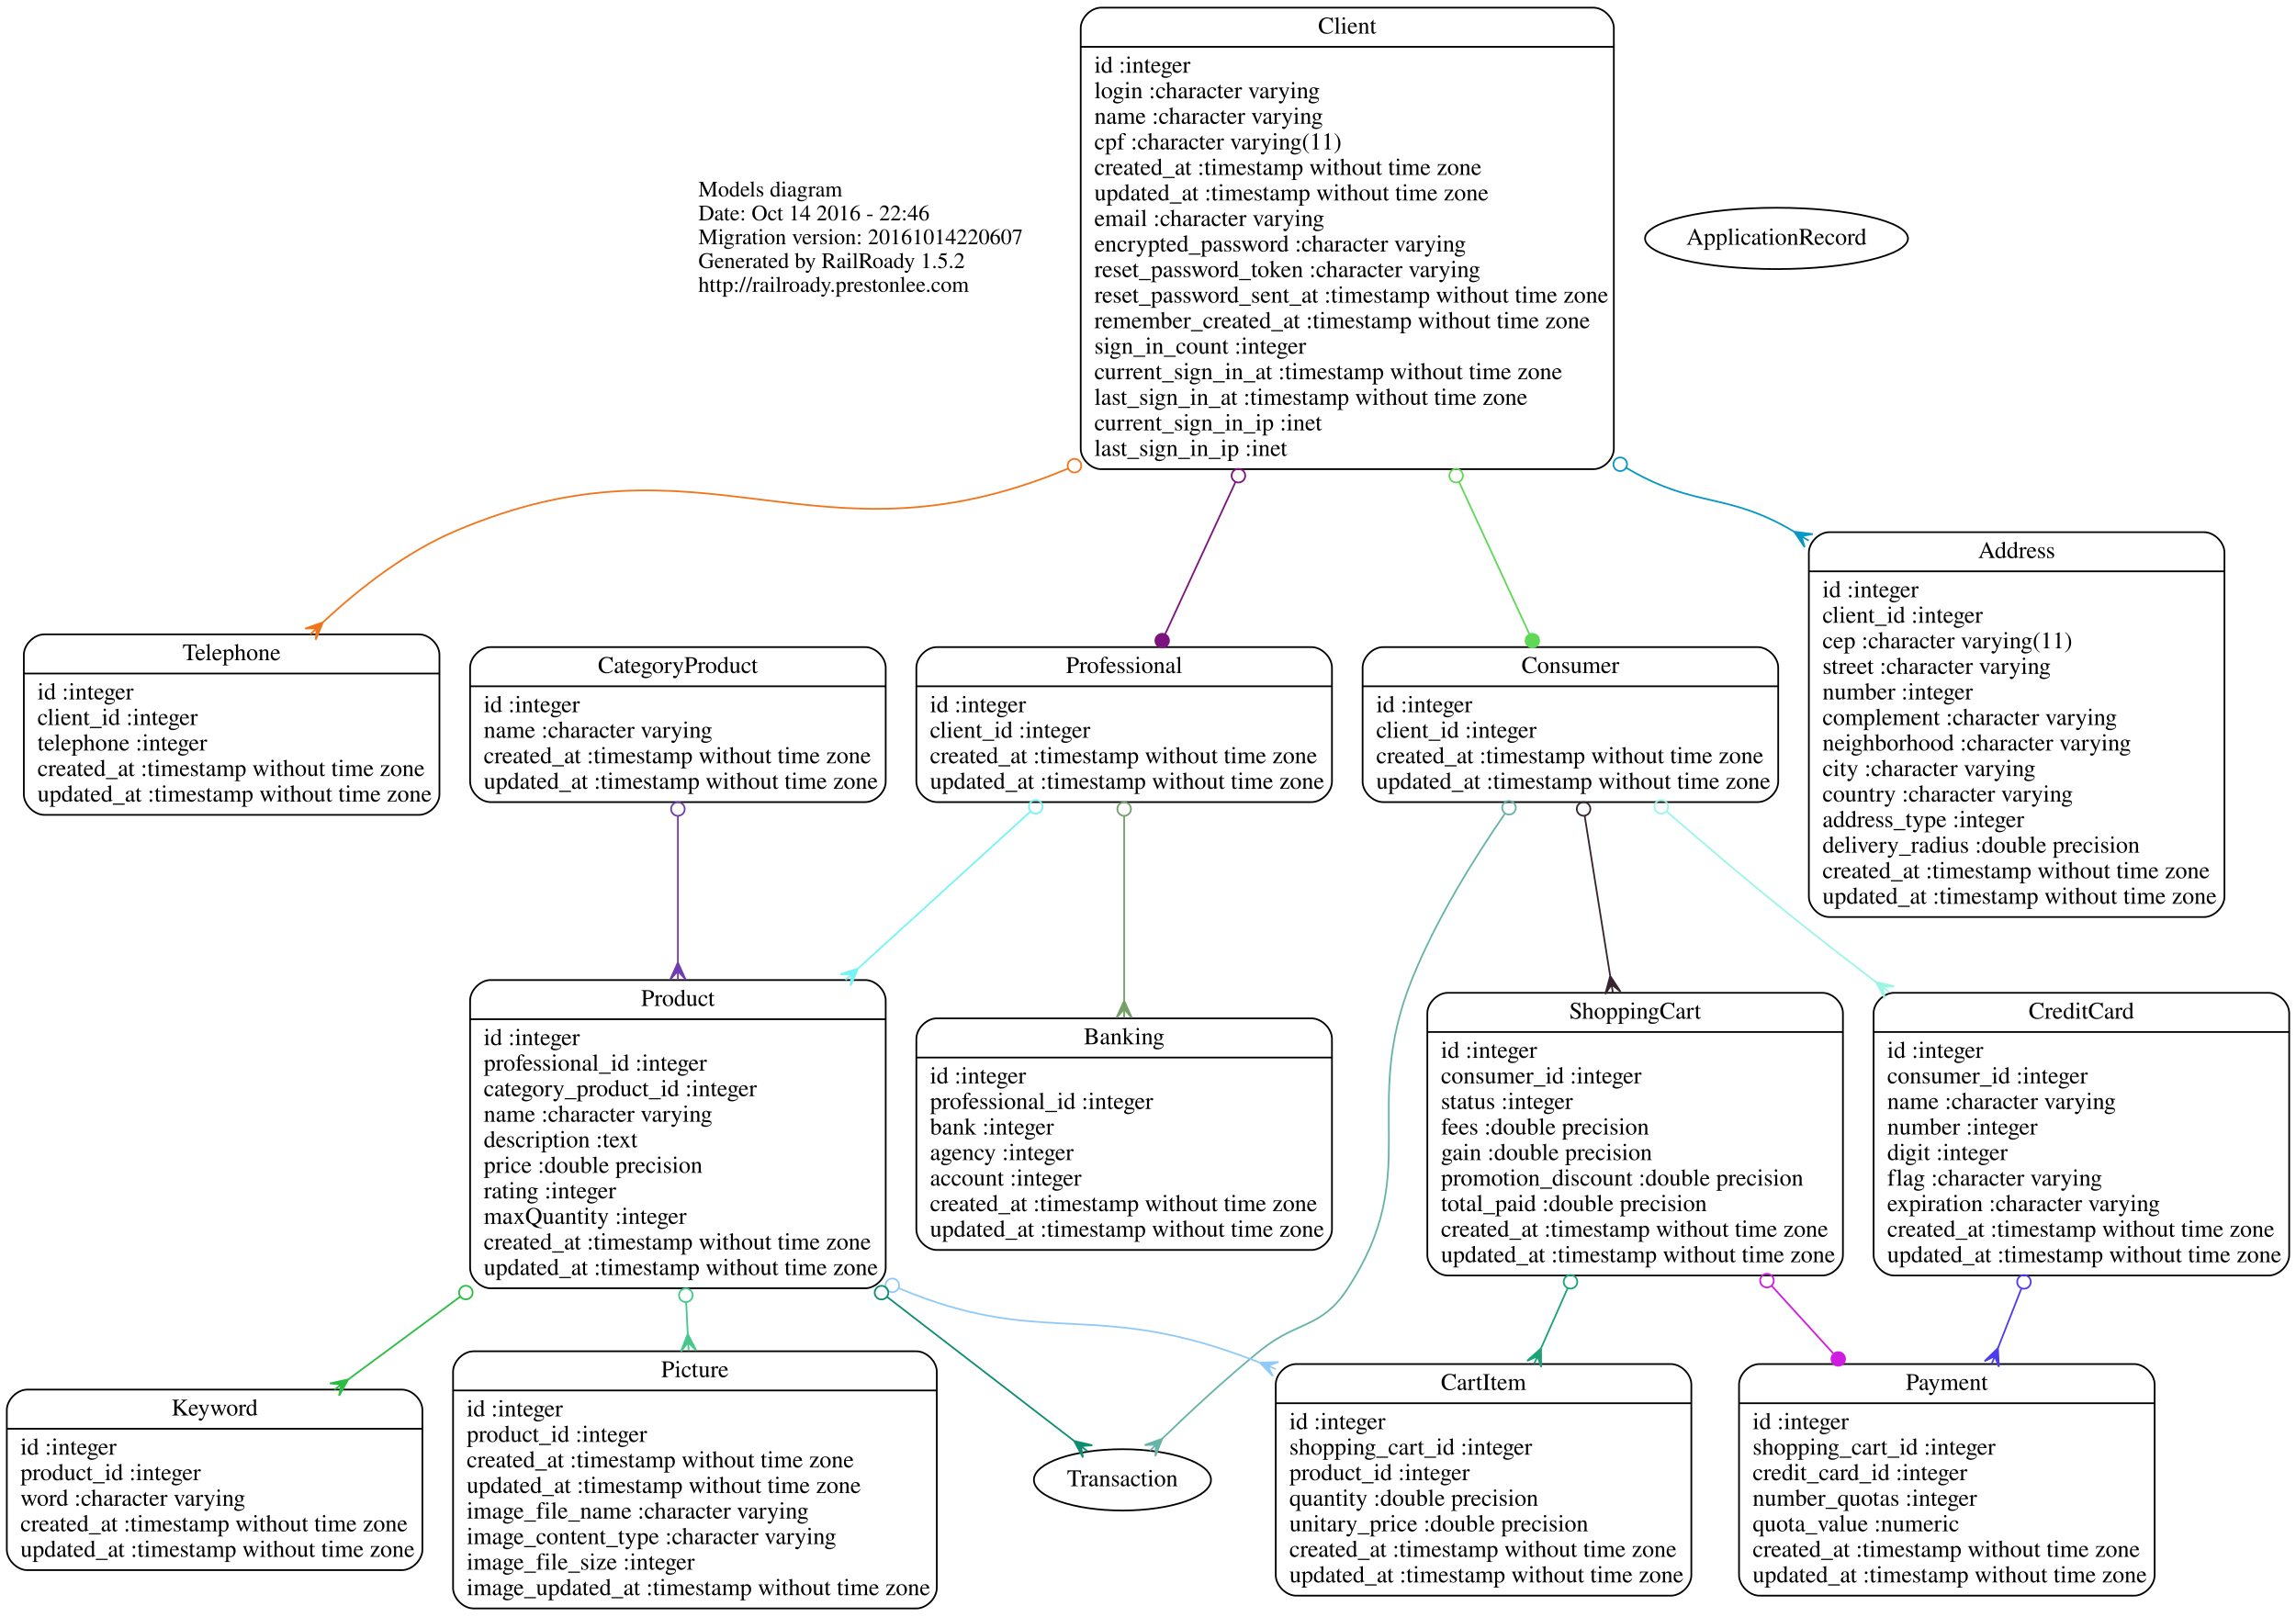
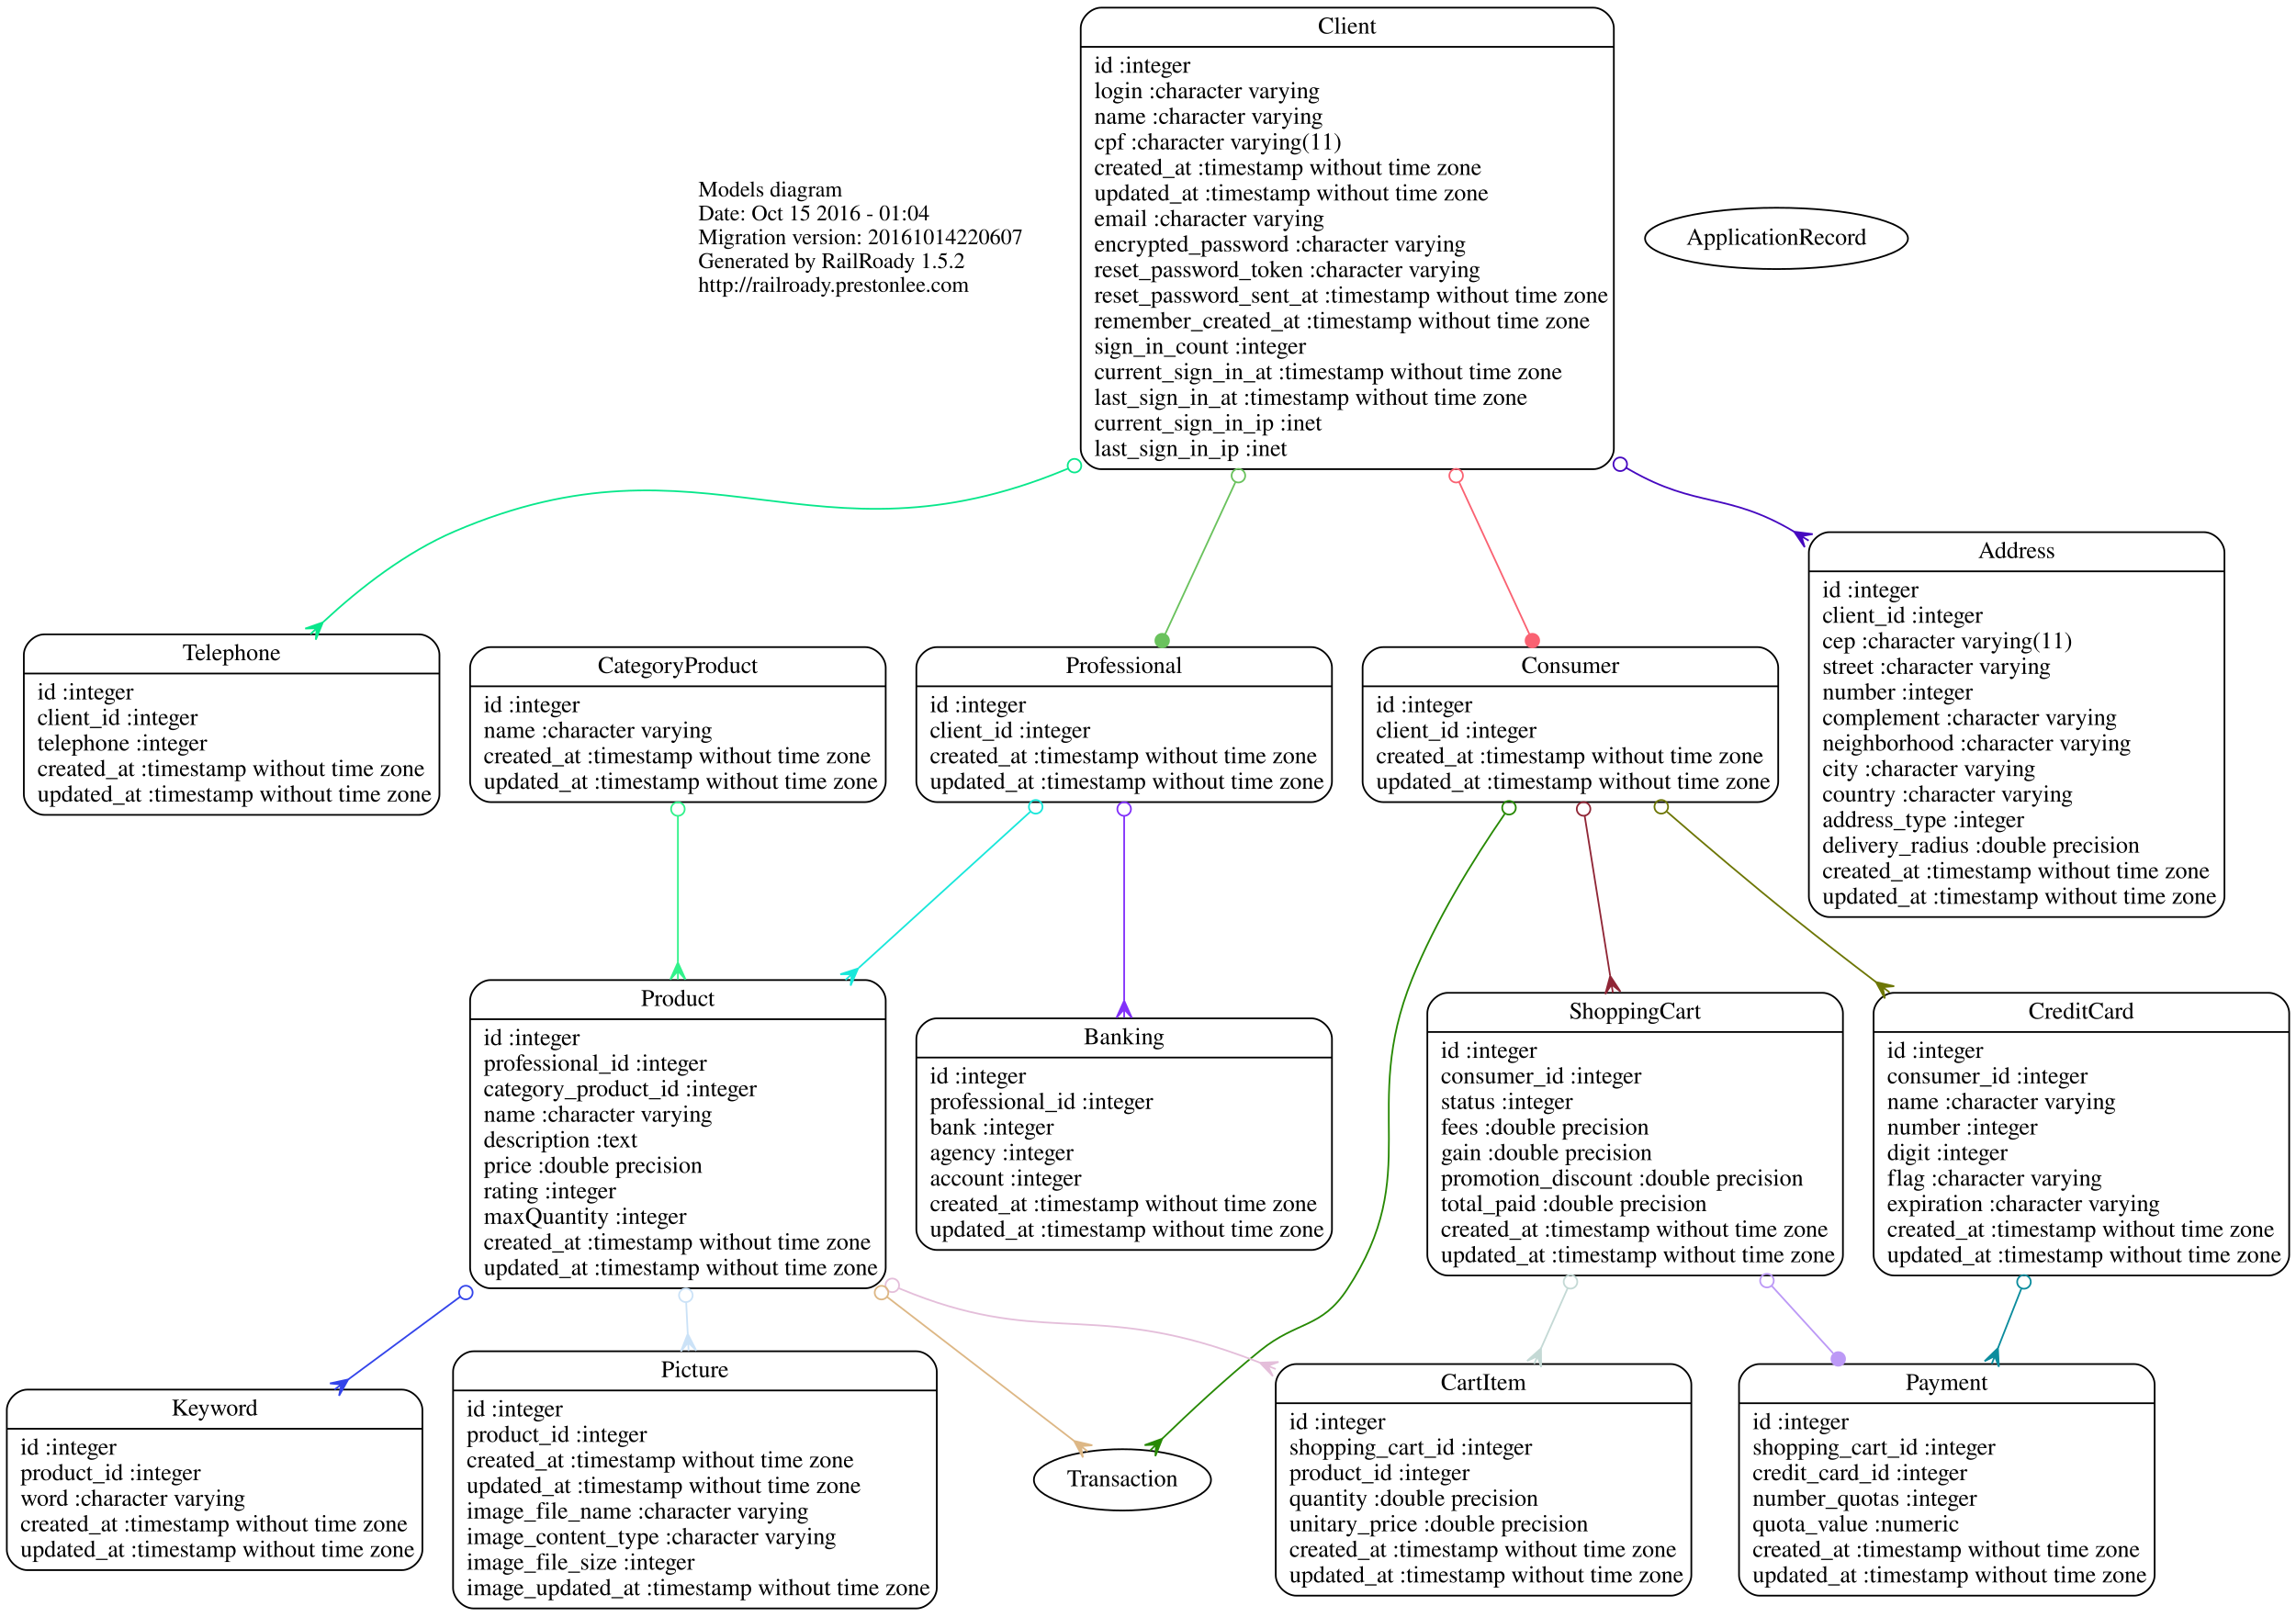
<svg xmlns="http://www.w3.org/2000/svg" width="1348pt" height="949pt" viewBox="0.00 0.00 1348.00 949.00">
  <g id="graph0" class="graph" transform="scale(1 1) rotate(0) translate(4 945)">
    <polygon fill="none" stroke="none" points="-4,4 -4,-945 1344,-945 1344,4 -4,4" />
    <g id="node1" class="node">
      <text text-anchor="start" x="406" y="-829.6" font-family="Times,serif" font-size="13.00">Models diagram</text>
-       <text text-anchor="start" x="406" y="-815.6" font-family="Times,serif" font-size="13.00">Date: Oct 14 2016 - 22:46</text>
+       <text text-anchor="start" x="406" y="-815.6" font-family="Times,serif" font-size="13.00">Date: Oct 15 2016 - 01:04</text>
      <text text-anchor="start" x="406" y="-801.6" font-family="Times,serif" font-size="13.00">Migration version: 20161014220607</text>
      <text text-anchor="start" x="406" y="-787.6" font-family="Times,serif" font-size="13.00">Generated by RailRoady 1.5.2</text>
      <text text-anchor="start" x="406" y="-773.6" font-family="Times,serif" font-size="13.00">http://railroady.prestonlee.com</text>
    </g>
    <g id="node2" class="node">
      <path fill="none" stroke="black" d="M808,-474C808,-474 1028,-474 1028,-474 1034,-474 1040,-480 1040,-486 1040,-486 1040,-553 1040,-553 1040,-559 1034,-565 1028,-565 1028,-565 808,-565 808,-565 802,-565 796,-559 796,-553 796,-553 796,-486 796,-486 796,-480 802,-474 808,-474" />
      <text text-anchor="middle" x="918" y="-549.8" font-family="Times,serif" font-size="14.00">Consumer</text>
      <polyline fill="none" stroke="black" points="796,-542 1040,-542 " />
      <text text-anchor="start" x="804" y="-526.8" font-family="Times,serif" font-size="14.00">id :integer</text>
      <text text-anchor="start" x="804" y="-511.8" font-family="Times,serif" font-size="14.00">client_id :integer</text>
      <text text-anchor="start" x="804" y="-496.8" font-family="Times,serif" font-size="14.00">created_at :timestamp without time zone</text>
      <text text-anchor="start" x="804" y="-481.8" font-family="Times,serif" font-size="14.00">updated_at :timestamp without time zone</text>
    </g>
    <g id="node4" class="node">
      <path fill="none" stroke="black" d="M846,-196C846,-196 1066,-196 1066,-196 1072,-196 1078,-202 1078,-208 1078,-208 1078,-350 1078,-350 1078,-356 1072,-362 1066,-362 1066,-362 846,-362 846,-362 840,-362 834,-356 834,-350 834,-350 834,-208 834,-208 834,-202 840,-196 846,-196" />
      <text text-anchor="middle" x="956" y="-346.8" font-family="Times,serif" font-size="14.00">ShoppingCart</text>
      <polyline fill="none" stroke="black" points="834,-339 1078,-339 " />
      <text text-anchor="start" x="842" y="-323.8" font-family="Times,serif" font-size="14.00">id :integer</text>
      <text text-anchor="start" x="842" y="-308.8" font-family="Times,serif" font-size="14.00">consumer_id :integer</text>
      <text text-anchor="start" x="842" y="-293.8" font-family="Times,serif" font-size="14.00">status :integer</text>
      <text text-anchor="start" x="842" y="-278.8" font-family="Times,serif" font-size="14.00">fees :double precision</text>
      <text text-anchor="start" x="842" y="-263.8" font-family="Times,serif" font-size="14.00">gain :double precision</text>
      <text text-anchor="start" x="842" y="-248.8" font-family="Times,serif" font-size="14.00">promotion_discount :double precision</text>
      <text text-anchor="start" x="842" y="-233.8" font-family="Times,serif" font-size="14.00">total_paid :double precision</text>
      <text text-anchor="start" x="842" y="-218.8" font-family="Times,serif" font-size="14.00">created_at :timestamp without time zone</text>
      <text text-anchor="start" x="842" y="-203.8" font-family="Times,serif" font-size="14.00">updated_at :timestamp without time zone</text>
    </g>
    <g id="edge3" class="edge">
-       <path fill="none" stroke="#362530" d="M926.37,-465.965C930.752,-438.466 936.245,-403.99 941.307,-372.216" />
-       <ellipse fill="none" stroke="#362530" cx="925.732" cy="-469.97" rx="4" ry="4" />
-       <polygon fill="#362530" stroke="#362530" points="941.36,-371.883 947.378,-362.715 942.147,-366.945 942.934,-362.007 942.934,-362.007 942.934,-362.007 942.147,-366.945 938.49,-361.299 941.36,-371.883 941.36,-371.883" />
+       <path fill="none" stroke="#902636" d="M926.37,-465.965C930.752,-438.466 936.245,-403.99 941.307,-372.216" />
+       <ellipse fill="none" stroke="#902636" cx="925.732" cy="-469.97" rx="4" ry="4" />
+       <polygon fill="#902636" stroke="#902636" points="941.36,-371.883 947.378,-362.715 942.147,-366.945 942.934,-362.007 942.934,-362.007 942.934,-362.007 942.147,-366.945 938.49,-361.299 941.36,-371.883 941.36,-371.883" />
    </g>
    <g id="node13" class="node">
      <path fill="none" stroke="black" d="M1108,-196C1108,-196 1328,-196 1328,-196 1334,-196 1340,-202 1340,-208 1340,-208 1340,-350 1340,-350 1340,-356 1334,-362 1328,-362 1328,-362 1108,-362 1108,-362 1102,-362 1096,-356 1096,-350 1096,-350 1096,-208 1096,-208 1096,-202 1102,-196 1108,-196" />
      <text text-anchor="middle" x="1218" y="-346.8" font-family="Times,serif" font-size="14.00">CreditCard</text>
      <polyline fill="none" stroke="black" points="1096,-339 1340,-339 " />
      <text text-anchor="start" x="1104" y="-323.8" font-family="Times,serif" font-size="14.00">id :integer</text>
      <text text-anchor="start" x="1104" y="-308.8" font-family="Times,serif" font-size="14.00">consumer_id :integer</text>
      <text text-anchor="start" x="1104" y="-293.8" font-family="Times,serif" font-size="14.00">name :character varying</text>
      <text text-anchor="start" x="1104" y="-278.8" font-family="Times,serif" font-size="14.00">number :integer</text>
      <text text-anchor="start" x="1104" y="-263.8" font-family="Times,serif" font-size="14.00">digit :integer</text>
      <text text-anchor="start" x="1104" y="-248.8" font-family="Times,serif" font-size="14.00">flag :character varying</text>
      <text text-anchor="start" x="1104" y="-233.8" font-family="Times,serif" font-size="14.00">expiration :character varying</text>
      <text text-anchor="start" x="1104" y="-218.8" font-family="Times,serif" font-size="14.00">created_at :timestamp without time zone</text>
      <text text-anchor="start" x="1104" y="-203.8" font-family="Times,serif" font-size="14.00">updated_at :timestamp without time zone</text>
    </g>
    <g id="edge1" class="edge">
-       <path fill="none" stroke="#9bf6e6" d="M974.65,-468.364C997.454,-448.575 1024.19,-425.866 1049,-406 1064.47,-393.617 1080.95,-380.835 1097.33,-368.379" />
-       <ellipse fill="none" stroke="#9bf6e6" cx="971.346" cy="-471.238" rx="4" ry="4" />
-       <polygon fill="#9bf6e6" stroke="#9bf6e6" points="1097.39,-368.334 1108.08,-365.879 1101.37,-365.314 1105.36,-362.293 1105.36,-362.293 1105.36,-362.293 1101.37,-365.314 1102.64,-358.707 1097.39,-368.334 1097.39,-368.334" />
+       <path fill="none" stroke="#6d7604" d="M974.65,-468.364C997.454,-448.575 1024.19,-425.866 1049,-406 1064.47,-393.617 1080.95,-380.835 1097.33,-368.379" />
+       <ellipse fill="none" stroke="#6d7604" cx="971.346" cy="-471.238" rx="4" ry="4" />
+       <polygon fill="#6d7604" stroke="#6d7604" points="1097.39,-368.334 1108.08,-365.879 1101.37,-365.314 1105.36,-362.293 1105.36,-362.293 1105.36,-362.293 1101.37,-365.314 1102.64,-358.707 1097.39,-368.334 1097.39,-368.334" />
    </g>
    <g id="node17" class="node">
      <ellipse fill="none" stroke="black" cx="655" cy="-76" rx="51.991" ry="18" />
      <text text-anchor="middle" x="655" y="-72.3" font-family="Times,serif" font-size="14.00">Transaction</text>
    </g>
    <g id="edge2" class="edge">
-       <path fill="none" stroke="#66b4a7" d="M879.477,-467.119C860.517,-439.587 838.822,-404.34 825,-370 794.145,-293.344 832.353,-257.075 787,-188 771.772,-164.807 757.56,-169.463 736,-152 715.779,-135.621 694.221,-115.518 678.434,-100.249" />
-       <ellipse fill="none" stroke="#66b4a7" cx="881.946" cy="-470.665" rx="4" ry="4" />
-       <polygon fill="#66b4a7" stroke="#66b4a7" points="678.34,-100.157 674.318,-89.956 674.759,-96.668 671.178,-93.179 671.178,-93.179 671.178,-93.179 674.759,-96.668 668.037,-96.402 678.34,-100.157 678.34,-100.157" />
+       <path fill="none" stroke="#278903" d="M879.477,-467.119C860.517,-439.587 838.822,-404.34 825,-370 794.145,-293.344 832.353,-257.075 787,-188 771.772,-164.807 757.56,-169.463 736,-152 715.779,-135.621 694.221,-115.518 678.434,-100.249" />
+       <ellipse fill="none" stroke="#278903" cx="881.946" cy="-470.665" rx="4" ry="4" />
+       <polygon fill="#278903" stroke="#278903" points="678.34,-100.157 674.318,-89.956 674.759,-96.668 671.178,-93.179 671.178,-93.179 671.178,-93.179 674.759,-96.668 668.037,-96.402 678.34,-100.157 678.34,-100.157" />
    </g>
    <g id="node3" class="node">
      <path fill="none" stroke="black" d="M274,-0.5C274,-0.5 534,-0.5 534,-0.5 540,-0.5 546,-6.5 546,-12.5 546,-12.5 546,-139.5 546,-139.5 546,-145.5 540,-151.5 534,-151.5 534,-151.5 274,-151.5 274,-151.5 268,-151.5 262,-145.5 262,-139.5 262,-139.5 262,-12.5 262,-12.5 262,-6.5 268,-0.5 274,-0.5" />
      <text text-anchor="middle" x="404" y="-136.3" font-family="Times,serif" font-size="14.00">Picture</text>
      <polyline fill="none" stroke="black" points="262,-128.5 546,-128.5 " />
      <text text-anchor="start" x="270" y="-113.3" font-family="Times,serif" font-size="14.00">id :integer</text>
      <text text-anchor="start" x="270" y="-98.3" font-family="Times,serif" font-size="14.00">product_id :integer</text>
      <text text-anchor="start" x="270" y="-83.3" font-family="Times,serif" font-size="14.00">created_at :timestamp without time zone</text>
      <text text-anchor="start" x="270" y="-68.3" font-family="Times,serif" font-size="14.00">updated_at :timestamp without time zone</text>
      <text text-anchor="start" x="270" y="-53.3" font-family="Times,serif" font-size="14.00">image_file_name :character varying</text>
      <text text-anchor="start" x="270" y="-38.3" font-family="Times,serif" font-size="14.00">image_content_type :character varying</text>
      <text text-anchor="start" x="270" y="-23.3" font-family="Times,serif" font-size="14.00">image_file_size :integer</text>
      <text text-anchor="start" x="270" y="-8.3" font-family="Times,serif" font-size="14.00">image_updated_at :timestamp without time zone</text>
    </g>
    <g id="node7" class="node">
      <path fill="none" stroke="black" d="M1029,-8C1029,-8 1249,-8 1249,-8 1255,-8 1261,-14 1261,-20 1261,-20 1261,-132 1261,-132 1261,-138 1255,-144 1249,-144 1249,-144 1029,-144 1029,-144 1023,-144 1017,-138 1017,-132 1017,-132 1017,-20 1017,-20 1017,-14 1023,-8 1029,-8" />
      <text text-anchor="middle" x="1139" y="-128.8" font-family="Times,serif" font-size="14.00">Payment</text>
      <polyline fill="none" stroke="black" points="1017,-121 1261,-121 " />
      <text text-anchor="start" x="1025" y="-105.8" font-family="Times,serif" font-size="14.00">id :integer</text>
      <text text-anchor="start" x="1025" y="-90.8" font-family="Times,serif" font-size="14.00">shopping_cart_id :integer</text>
      <text text-anchor="start" x="1025" y="-75.8" font-family="Times,serif" font-size="14.00">credit_card_id :integer</text>
      <text text-anchor="start" x="1025" y="-60.8" font-family="Times,serif" font-size="14.00">number_quotas :integer</text>
      <text text-anchor="start" x="1025" y="-45.8" font-family="Times,serif" font-size="14.00">quota_value :numeric</text>
      <text text-anchor="start" x="1025" y="-30.8" font-family="Times,serif" font-size="14.00">created_at :timestamp without time zone</text>
      <text text-anchor="start" x="1025" y="-15.8" font-family="Times,serif" font-size="14.00">updated_at :timestamp without time zone</text>
    </g>
    <g id="edge5" class="edge">
-       <path fill="none" stroke="#d01ce2" d="M1036.25,-189.86C1048.27,-176.654 1060.56,-163.159 1072.26,-150.306" />
-       <ellipse fill="none" stroke="#d01ce2" cx="1033.39" cy="-192.998" rx="4" ry="4" />
-       <ellipse fill="#d01ce2" stroke="#d01ce2" cx="1075.26" cy="-147.01" rx="4" ry="4" />
+       <path fill="none" stroke="#bc99f6" d="M1036.25,-189.86C1048.27,-176.654 1060.56,-163.159 1072.26,-150.306" />
+       <ellipse fill="none" stroke="#bc99f6" cx="1033.39" cy="-192.998" rx="4" ry="4" />
+       <ellipse fill="#bc99f6" stroke="#bc99f6" cx="1075.26" cy="-147.01" rx="4" ry="4" />
    </g>
    <g id="node15" class="node">
      <path fill="none" stroke="black" d="M757,-8C757,-8 977,-8 977,-8 983,-8 989,-14 989,-20 989,-20 989,-132 989,-132 989,-138 983,-144 977,-144 977,-144 757,-144 757,-144 751,-144 745,-138 745,-132 745,-132 745,-20 745,-20 745,-14 751,-8 757,-8" />
      <text text-anchor="middle" x="867" y="-128.8" font-family="Times,serif" font-size="14.00">CartItem</text>
      <polyline fill="none" stroke="black" points="745,-121 989,-121 " />
      <text text-anchor="start" x="753" y="-105.8" font-family="Times,serif" font-size="14.00">id :integer</text>
      <text text-anchor="start" x="753" y="-90.8" font-family="Times,serif" font-size="14.00">shopping_cart_id :integer</text>
      <text text-anchor="start" x="753" y="-75.8" font-family="Times,serif" font-size="14.00">product_id :integer</text>
      <text text-anchor="start" x="753" y="-60.8" font-family="Times,serif" font-size="14.00">quantity :double precision</text>
      <text text-anchor="start" x="753" y="-45.8" font-family="Times,serif" font-size="14.00">unitary_price :double precision</text>
      <text text-anchor="start" x="753" y="-30.8" font-family="Times,serif" font-size="14.00">created_at :timestamp without time zone</text>
      <text text-anchor="start" x="753" y="-15.8" font-family="Times,serif" font-size="14.00">updated_at :timestamp without time zone</text>
    </g>
    <g id="edge4" class="edge">
-       <path fill="none" stroke="#1ba276" d="M916.431,-188.636C911.197,-176.817 905.872,-164.79 900.749,-153.22" />
-       <ellipse fill="none" stroke="#1ba276" cx="918.052" cy="-192.298" rx="4" ry="4" />
-       <polygon fill="#1ba276" stroke="#1ba276" points="900.738,-153.196 900.804,-142.23 898.714,-148.624 896.69,-144.052 896.69,-144.052 896.69,-144.052 898.714,-148.624 892.575,-145.874 900.738,-153.196 900.738,-153.196" />
+       <path fill="none" stroke="#c4d9d5" d="M916.431,-188.636C911.197,-176.817 905.872,-164.79 900.749,-153.22" />
+       <ellipse fill="none" stroke="#c4d9d5" cx="918.052" cy="-192.298" rx="4" ry="4" />
+       <polygon fill="#c4d9d5" stroke="#c4d9d5" points="900.738,-153.196 900.804,-142.23 898.714,-148.624 896.69,-144.052 896.69,-144.052 896.69,-144.052 898.714,-148.624 892.575,-145.874 900.738,-153.196 900.738,-153.196" />
    </g>
    <g id="node5" class="node">
      <path fill="none" stroke="black" d="M12,-23C12,-23 232,-23 232,-23 238,-23 244,-29 244,-35 244,-35 244,-117 244,-117 244,-123 238,-129 232,-129 232,-129 12,-129 12,-129 6,-129 0,-123 0,-117 0,-117 0,-35 0,-35 0,-29 6,-23 12,-23" />
      <text text-anchor="middle" x="122" y="-113.8" font-family="Times,serif" font-size="14.00">Keyword</text>
      <polyline fill="none" stroke="black" points="0,-106 244,-106 " />
      <text text-anchor="start" x="8" y="-90.8" font-family="Times,serif" font-size="14.00">id :integer</text>
      <text text-anchor="start" x="8" y="-75.8" font-family="Times,serif" font-size="14.00">product_id :integer</text>
      <text text-anchor="start" x="8" y="-60.8" font-family="Times,serif" font-size="14.00">word :character varying</text>
      <text text-anchor="start" x="8" y="-45.8" font-family="Times,serif" font-size="14.00">created_at :timestamp without time zone</text>
      <text text-anchor="start" x="8" y="-30.8" font-family="Times,serif" font-size="14.00">updated_at :timestamp without time zone</text>
    </g>
    <g id="node6" class="node">
      <path fill="none" stroke="black" d="M1070,-406.5C1070,-406.5 1290,-406.5 1290,-406.5 1296,-406.5 1302,-412.5 1302,-418.5 1302,-418.5 1302,-620.5 1302,-620.5 1302,-626.5 1296,-632.5 1290,-632.5 1290,-632.5 1070,-632.5 1070,-632.5 1064,-632.5 1058,-626.5 1058,-620.5 1058,-620.5 1058,-418.5 1058,-418.5 1058,-412.5 1064,-406.5 1070,-406.5" />
      <text text-anchor="middle" x="1180" y="-617.3" font-family="Times,serif" font-size="14.00">Address</text>
      <polyline fill="none" stroke="black" points="1058,-609.5 1302,-609.5 " />
      <text text-anchor="start" x="1066" y="-594.3" font-family="Times,serif" font-size="14.00">id :integer</text>
      <text text-anchor="start" x="1066" y="-579.3" font-family="Times,serif" font-size="14.00">client_id :integer</text>
      <text text-anchor="start" x="1066" y="-564.3" font-family="Times,serif" font-size="14.00">cep :character varying(11)</text>
      <text text-anchor="start" x="1066" y="-549.3" font-family="Times,serif" font-size="14.00">street :character varying</text>
      <text text-anchor="start" x="1066" y="-534.3" font-family="Times,serif" font-size="14.00">number :integer</text>
      <text text-anchor="start" x="1066" y="-519.3" font-family="Times,serif" font-size="14.00">complement :character varying</text>
      <text text-anchor="start" x="1066" y="-504.3" font-family="Times,serif" font-size="14.00">neighborhood :character varying</text>
      <text text-anchor="start" x="1066" y="-489.3" font-family="Times,serif" font-size="14.00">city :character varying</text>
      <text text-anchor="start" x="1066" y="-474.3" font-family="Times,serif" font-size="14.00">country :character varying</text>
      <text text-anchor="start" x="1066" y="-459.3" font-family="Times,serif" font-size="14.00">address_type :integer</text>
      <text text-anchor="start" x="1066" y="-444.3" font-family="Times,serif" font-size="14.00">delivery_radius :double precision</text>
      <text text-anchor="start" x="1066" y="-429.3" font-family="Times,serif" font-size="14.00">created_at :timestamp without time zone</text>
      <text text-anchor="start" x="1066" y="-414.3" font-family="Times,serif" font-size="14.00">updated_at :timestamp without time zone</text>
    </g>
    <g id="node8" class="node">
      <ellipse fill="none" stroke="black" cx="1039" cy="-805" rx="77.187" ry="18" />
      <text text-anchor="middle" x="1039" y="-801.3" font-family="Times,serif" font-size="14.00">ApplicationRecord</text>
    </g>
    <g id="node9" class="node">
      <path fill="none" stroke="black" d="M284,-474C284,-474 504,-474 504,-474 510,-474 516,-480 516,-486 516,-486 516,-553 516,-553 516,-559 510,-565 504,-565 504,-565 284,-565 284,-565 278,-565 272,-559 272,-553 272,-553 272,-486 272,-486 272,-480 278,-474 284,-474" />
      <text text-anchor="middle" x="394" y="-549.8" font-family="Times,serif" font-size="14.00">CategoryProduct</text>
      <polyline fill="none" stroke="black" points="272,-542 516,-542 " />
      <text text-anchor="start" x="280" y="-526.8" font-family="Times,serif" font-size="14.00">id :integer</text>
      <text text-anchor="start" x="280" y="-511.8" font-family="Times,serif" font-size="14.00">name :character varying</text>
      <text text-anchor="start" x="280" y="-496.8" font-family="Times,serif" font-size="14.00">created_at :timestamp without time zone</text>
      <text text-anchor="start" x="280" y="-481.8" font-family="Times,serif" font-size="14.00">updated_at :timestamp without time zone</text>
    </g>
    <g id="node16" class="node">
      <path fill="none" stroke="black" d="M284,-188.5C284,-188.5 504,-188.5 504,-188.5 510,-188.5 516,-194.5 516,-200.5 516,-200.5 516,-357.5 516,-357.5 516,-363.5 510,-369.5 504,-369.5 504,-369.5 284,-369.5 284,-369.5 278,-369.5 272,-363.5 272,-357.5 272,-357.5 272,-200.5 272,-200.5 272,-194.5 278,-188.5 284,-188.5" />
      <text text-anchor="middle" x="394" y="-354.3" font-family="Times,serif" font-size="14.00">Product</text>
      <polyline fill="none" stroke="black" points="272,-346.5 516,-346.5 " />
      <text text-anchor="start" x="280" y="-331.3" font-family="Times,serif" font-size="14.00">id :integer</text>
      <text text-anchor="start" x="280" y="-316.3" font-family="Times,serif" font-size="14.00">professional_id :integer</text>
      <text text-anchor="start" x="280" y="-301.3" font-family="Times,serif" font-size="14.00">category_product_id :integer</text>
      <text text-anchor="start" x="280" y="-286.3" font-family="Times,serif" font-size="14.00">name :character varying</text>
      <text text-anchor="start" x="280" y="-271.3" font-family="Times,serif" font-size="14.00">description :text</text>
      <text text-anchor="start" x="280" y="-256.3" font-family="Times,serif" font-size="14.00">price :double precision</text>
      <text text-anchor="start" x="280" y="-241.3" font-family="Times,serif" font-size="14.00">rating :integer</text>
      <text text-anchor="start" x="280" y="-226.3" font-family="Times,serif" font-size="14.00">maxQuantity :integer</text>
      <text text-anchor="start" x="280" y="-211.3" font-family="Times,serif" font-size="14.00">created_at :timestamp without time zone</text>
      <text text-anchor="start" x="280" y="-196.3" font-family="Times,serif" font-size="14.00">updated_at :timestamp without time zone</text>
    </g>
    <g id="edge6" class="edge">
-       <path fill="none" stroke="#703cb0" d="M394,-465.801C394,-440.604 394,-409.574 394,-380.14" />
-       <ellipse fill="none" stroke="#703cb0" cx="394" cy="-469.92" rx="4" ry="4" />
-       <polygon fill="#703cb0" stroke="#703cb0" points="394,-379.808 398.5,-369.807 394,-374.808 394,-369.808 394,-369.808 394,-369.808 394,-374.808 389.5,-369.808 394,-379.808 394,-379.808" />
+       <path fill="none" stroke="#32f28b" d="M394,-465.801C394,-440.604 394,-409.574 394,-380.14" />
+       <ellipse fill="none" stroke="#32f28b" cx="394" cy="-469.92" rx="4" ry="4" />
+       <polygon fill="#32f28b" stroke="#32f28b" points="394,-379.808 398.5,-369.807 394,-374.808 394,-369.808 394,-369.808 394,-369.808 394,-374.808 389.5,-369.808 394,-379.808 394,-379.808" />
    </g>
    <g id="node10" class="node">
      <path fill="none" stroke="black" d="M642.5,-669.5C642.5,-669.5 931.5,-669.5 931.5,-669.5 937.5,-669.5 943.5,-675.5 943.5,-681.5 943.5,-681.5 943.5,-928.5 943.5,-928.5 943.5,-934.5 937.5,-940.5 931.5,-940.5 931.5,-940.5 642.5,-940.5 642.5,-940.5 636.5,-940.5 630.5,-934.5 630.5,-928.5 630.5,-928.5 630.5,-681.5 630.5,-681.5 630.5,-675.5 636.5,-669.5 642.5,-669.5" />
      <text text-anchor="middle" x="787" y="-925.3" font-family="Times,serif" font-size="14.00">Client</text>
      <polyline fill="none" stroke="black" points="630.5,-917.5 943.5,-917.5 " />
      <text text-anchor="start" x="638.5" y="-902.3" font-family="Times,serif" font-size="14.00">id :integer</text>
      <text text-anchor="start" x="638.5" y="-887.3" font-family="Times,serif" font-size="14.00">login :character varying</text>
      <text text-anchor="start" x="638.5" y="-872.3" font-family="Times,serif" font-size="14.00">name :character varying</text>
      <text text-anchor="start" x="638.5" y="-857.3" font-family="Times,serif" font-size="14.00">cpf :character varying(11)</text>
      <text text-anchor="start" x="638.5" y="-842.3" font-family="Times,serif" font-size="14.00">created_at :timestamp without time zone</text>
      <text text-anchor="start" x="638.5" y="-827.3" font-family="Times,serif" font-size="14.00">updated_at :timestamp without time zone</text>
      <text text-anchor="start" x="638.5" y="-812.3" font-family="Times,serif" font-size="14.00">email :character varying</text>
      <text text-anchor="start" x="638.5" y="-797.3" font-family="Times,serif" font-size="14.00">encrypted_password :character varying</text>
      <text text-anchor="start" x="638.5" y="-782.3" font-family="Times,serif" font-size="14.00">reset_password_token :character varying</text>
      <text text-anchor="start" x="638.5" y="-767.3" font-family="Times,serif" font-size="14.00">reset_password_sent_at :timestamp without time zone</text>
      <text text-anchor="start" x="638.5" y="-752.3" font-family="Times,serif" font-size="14.00">remember_created_at :timestamp without time zone</text>
      <text text-anchor="start" x="638.5" y="-737.3" font-family="Times,serif" font-size="14.00">sign_in_count :integer</text>
      <text text-anchor="start" x="638.5" y="-722.3" font-family="Times,serif" font-size="14.00">current_sign_in_at :timestamp without time zone</text>
      <text text-anchor="start" x="638.5" y="-707.3" font-family="Times,serif" font-size="14.00">last_sign_in_at :timestamp without time zone</text>
      <text text-anchor="start" x="638.5" y="-692.3" font-family="Times,serif" font-size="14.00">current_sign_in_ip :inet</text>
      <text text-anchor="start" x="638.5" y="-677.3" font-family="Times,serif" font-size="14.00">last_sign_in_ip :inet</text>
    </g>
    <g id="edge9" class="edge">
-       <path fill="none" stroke="#5fd857" d="M852.7,-661.816C867.47,-629.854 882.225,-597.921 893.963,-572.518" />
-       <ellipse fill="none" stroke="#5fd857" cx="850.917" cy="-665.676" rx="4" ry="4" />
-       <ellipse fill="#5fd857" stroke="#5fd857" cx="895.671" cy="-568.823" rx="4" ry="4" />
+       <path fill="none" stroke="#fa6272" d="M852.7,-661.816C867.47,-629.854 882.225,-597.921 893.963,-572.518" />
+       <ellipse fill="none" stroke="#fa6272" cx="850.917" cy="-665.676" rx="4" ry="4" />
+       <ellipse fill="#fa6272" stroke="#fa6272" cx="895.671" cy="-568.823" rx="4" ry="4" />
    </g>
    <g id="edge8" class="edge">
-       <path fill="none" stroke="#0997c4" d="M950.704,-670.327C951.469,-669.881 952.235,-669.439 953,-669 992.527,-646.328 1009.78,-656.2 1049,-633 1049.09,-632.945 1049.19,-632.89 1049.28,-632.835" />
-       <ellipse fill="none" stroke="#0997c4" cx="947.254" cy="-672.381" rx="4" ry="4" />
-       <polygon fill="#0997c4" stroke="#0997c4" points="1049.37,-632.777 1060.25,-631.369 1053.63,-630.157 1057.89,-627.536 1057.89,-627.536 1057.89,-627.536 1053.63,-630.157 1055.53,-623.704 1049.37,-632.777 1049.37,-632.777" />
+       <path fill="none" stroke="#4608c0" d="M950.704,-670.327C951.469,-669.881 952.235,-669.439 953,-669 992.527,-646.328 1009.78,-656.2 1049,-633 1049.09,-632.945 1049.19,-632.89 1049.28,-632.835" />
+       <ellipse fill="none" stroke="#4608c0" cx="947.254" cy="-672.381" rx="4" ry="4" />
+       <polygon fill="#4608c0" stroke="#4608c0" points="1049.37,-632.777 1060.25,-631.369 1053.63,-630.157 1057.89,-627.536 1057.89,-627.536 1057.89,-627.536 1053.63,-630.157 1055.53,-623.704 1049.37,-632.777 1049.37,-632.777" />
    </g>
    <g id="node11" class="node">
      <path fill="none" stroke="black" d="M22,-466.5C22,-466.5 242,-466.5 242,-466.5 248,-466.5 254,-472.5 254,-478.5 254,-478.5 254,-560.5 254,-560.5 254,-566.5 248,-572.5 242,-572.5 242,-572.5 22,-572.5 22,-572.5 16,-572.5 10,-566.5 10,-560.5 10,-560.5 10,-478.5 10,-478.5 10,-472.5 16,-466.5 22,-466.5" />
      <text text-anchor="middle" x="132" y="-557.3" font-family="Times,serif" font-size="14.00">Telephone</text>
      <polyline fill="none" stroke="black" points="10,-549.5 254,-549.5 " />
      <text text-anchor="start" x="18" y="-534.3" font-family="Times,serif" font-size="14.00">id :integer</text>
      <text text-anchor="start" x="18" y="-519.3" font-family="Times,serif" font-size="14.00">client_id :integer</text>
      <text text-anchor="start" x="18" y="-504.3" font-family="Times,serif" font-size="14.00">telephone :integer</text>
      <text text-anchor="start" x="18" y="-489.3" font-family="Times,serif" font-size="14.00">created_at :timestamp without time zone</text>
      <text text-anchor="start" x="18" y="-474.3" font-family="Times,serif" font-size="14.00">updated_at :timestamp without time zone</text>
    </g>
    <g id="edge7" class="edge">
-       <path fill="none" stroke="#f1751b" d="M623.082,-669.872C622.389,-669.578 621.695,-669.287 621,-669 473.186,-607.982 409.984,-695.994 263,-633 234.531,-620.799 207.704,-600.122 185.83,-579.798" />
-       <ellipse fill="none" stroke="#f1751b" cx="626.833" cy="-671.543" rx="4" ry="4" />
-       <polygon fill="#f1751b" stroke="#f1751b" points="185.55,-579.531 181.407,-569.378 181.928,-576.085 178.305,-572.638 178.305,-572.638 178.305,-572.638 181.928,-576.085 175.204,-575.898 185.55,-579.531 185.55,-579.531" />
+       <path fill="none" stroke="#08e78b" d="M623.082,-669.872C622.389,-669.578 621.695,-669.287 621,-669 473.186,-607.982 409.984,-695.994 263,-633 234.531,-620.799 207.704,-600.122 185.83,-579.798" />
+       <ellipse fill="none" stroke="#08e78b" cx="626.833" cy="-671.543" rx="4" ry="4" />
+       <polygon fill="#08e78b" stroke="#08e78b" points="185.55,-579.531 181.407,-569.378 181.928,-576.085 178.305,-572.638 178.305,-572.638 178.305,-572.638 181.928,-576.085 175.204,-575.898 185.55,-579.531 185.55,-579.531" />
    </g>
    <g id="node12" class="node">
      <path fill="none" stroke="black" d="M546,-474C546,-474 766,-474 766,-474 772,-474 778,-480 778,-486 778,-486 778,-553 778,-553 778,-559 772,-565 766,-565 766,-565 546,-565 546,-565 540,-565 534,-559 534,-553 534,-553 534,-486 534,-486 534,-480 540,-474 546,-474" />
      <text text-anchor="middle" x="656" y="-549.8" font-family="Times,serif" font-size="14.00">Professional</text>
      <polyline fill="none" stroke="black" points="534,-542 778,-542 " />
      <text text-anchor="start" x="542" y="-526.8" font-family="Times,serif" font-size="14.00">id :integer</text>
      <text text-anchor="start" x="542" y="-511.8" font-family="Times,serif" font-size="14.00">client_id :integer</text>
      <text text-anchor="start" x="542" y="-496.8" font-family="Times,serif" font-size="14.00">created_at :timestamp without time zone</text>
      <text text-anchor="start" x="542" y="-481.8" font-family="Times,serif" font-size="14.00">updated_at :timestamp without time zone</text>
    </g>
    <g id="edge10" class="edge">
-       <path fill="none" stroke="#7d137f" d="M721.3,-661.816C706.53,-629.854 691.775,-597.921 680.037,-572.518" />
-       <ellipse fill="none" stroke="#7d137f" cx="723.083" cy="-665.676" rx="4" ry="4" />
-       <ellipse fill="#7d137f" stroke="#7d137f" cx="678.329" cy="-568.823" rx="4" ry="4" />
+       <path fill="none" stroke="#6ac25d" d="M721.3,-661.816C706.53,-629.854 691.775,-597.921 680.037,-572.518" />
+       <ellipse fill="none" stroke="#6ac25d" cx="723.083" cy="-665.676" rx="4" ry="4" />
+       <ellipse fill="#6ac25d" stroke="#6ac25d" cx="678.329" cy="-568.823" rx="4" ry="4" />
    </g>
    <g id="node14" class="node">
      <path fill="none" stroke="black" d="M546,-211C546,-211 766,-211 766,-211 772,-211 778,-217 778,-223 778,-223 778,-335 778,-335 778,-341 772,-347 766,-347 766,-347 546,-347 546,-347 540,-347 534,-341 534,-335 534,-335 534,-223 534,-223 534,-217 540,-211 546,-211" />
      <text text-anchor="middle" x="656" y="-331.8" font-family="Times,serif" font-size="14.00">Banking</text>
      <polyline fill="none" stroke="black" points="534,-324 778,-324 " />
      <text text-anchor="start" x="542" y="-308.8" font-family="Times,serif" font-size="14.00">id :integer</text>
      <text text-anchor="start" x="542" y="-293.8" font-family="Times,serif" font-size="14.00">professional_id :integer</text>
      <text text-anchor="start" x="542" y="-278.8" font-family="Times,serif" font-size="14.00">bank :integer</text>
      <text text-anchor="start" x="542" y="-263.8" font-family="Times,serif" font-size="14.00">agency :integer</text>
      <text text-anchor="start" x="542" y="-248.8" font-family="Times,serif" font-size="14.00">account :integer</text>
      <text text-anchor="start" x="542" y="-233.8" font-family="Times,serif" font-size="14.00">created_at :timestamp without time zone</text>
      <text text-anchor="start" x="542" y="-218.8" font-family="Times,serif" font-size="14.00">updated_at :timestamp without time zone</text>
    </g>
    <g id="edge11" class="edge">
-       <path fill="none" stroke="#779f6a" d="M656,-465.759C656,-434.025 656,-393.053 656,-357.665" />
-       <ellipse fill="none" stroke="#779f6a" cx="656" cy="-469.92" rx="4" ry="4" />
-       <polygon fill="#779f6a" stroke="#779f6a" points="656,-357.363 660.5,-347.363 656,-352.363 656,-347.363 656,-347.363 656,-347.363 656,-352.363 651.5,-347.363 656,-357.363 656,-357.363" />
+       <path fill="none" stroke="#8231fa" d="M656,-465.759C656,-434.025 656,-393.053 656,-357.665" />
+       <ellipse fill="none" stroke="#8231fa" cx="656" cy="-469.92" rx="4" ry="4" />
+       <polygon fill="#8231fa" stroke="#8231fa" points="656,-357.363 660.5,-347.363 656,-352.363 656,-347.363 656,-347.363 656,-347.363 656,-352.363 651.5,-347.363 656,-357.363 656,-357.363" />
    </g>
    <g id="edge12" class="edge">
-       <path fill="none" stroke="#76f4f5" d="M600.861,-468.307C571.629,-441.697 534.708,-408.088 500.176,-376.653" />
-       <ellipse fill="none" stroke="#76f4f5" cx="604.069" cy="-471.227" rx="4" ry="4" />
-       <polygon fill="#76f4f5" stroke="#76f4f5" points="499.781,-376.293 495.416,-366.234 496.084,-372.928 492.386,-369.562 492.386,-369.562 492.386,-369.562 496.084,-372.928 489.357,-372.889 499.781,-376.293 499.781,-376.293" />
+       <path fill="none" stroke="#19e7da" d="M600.861,-468.307C571.629,-441.697 534.708,-408.088 500.176,-376.653" />
+       <ellipse fill="none" stroke="#19e7da" cx="604.069" cy="-471.227" rx="4" ry="4" />
+       <polygon fill="#19e7da" stroke="#19e7da" points="499.781,-376.293 495.416,-366.234 496.084,-372.928 492.386,-369.562 492.386,-369.562 492.386,-369.562 496.084,-372.928 489.357,-372.889 499.781,-376.293 499.781,-376.293" />
    </g>
    <g id="edge13" class="edge">
-       <path fill="none" stroke="#4d3cef" d="M1182.72,-188.227C1178.16,-176.627 1173.52,-164.834 1169.06,-153.476" />
-       <ellipse fill="none" stroke="#4d3cef" cx="1184.29" cy="-192.233" rx="4" ry="4" />
-       <polygon fill="#4d3cef" stroke="#4d3cef" points="1169.01,-153.359 1169.54,-142.406 1167.18,-148.705 1165.35,-144.052 1165.35,-144.052 1165.35,-144.052 1167.18,-148.705 1161.17,-145.698 1169.01,-153.359 1169.01,-153.359" />
+       <path fill="none" stroke="#0b8c9d" d="M1182.72,-188.227C1178.16,-176.627 1173.52,-164.834 1169.06,-153.476" />
+       <ellipse fill="none" stroke="#0b8c9d" cx="1184.29" cy="-192.233" rx="4" ry="4" />
+       <polygon fill="#0b8c9d" stroke="#0b8c9d" points="1169.01,-153.359 1169.54,-142.406 1167.18,-148.705 1165.35,-144.052 1165.35,-144.052 1165.35,-144.052 1167.18,-148.705 1161.17,-145.698 1169.01,-153.359 1169.01,-153.359" />
    </g>
    <g id="edge16" class="edge">
-       <path fill="none" stroke="#46c88d" d="M398.86,-180.313C399.167,-174.153 399.474,-167.979 399.777,-161.883" />
-       <ellipse fill="none" stroke="#46c88d" cx="398.658" cy="-184.38" rx="4" ry="4" />
-       <polygon fill="#46c88d" stroke="#46c88d" points="399.786,-161.703 404.777,-151.939 400.034,-156.709 400.283,-151.715 400.283,-151.715 400.283,-151.715 400.034,-156.709 395.788,-151.491 399.786,-161.703 399.786,-161.703" />
+       <path fill="none" stroke="#cbe2f7" d="M398.86,-180.313C399.167,-174.153 399.474,-167.979 399.777,-161.883" />
+       <ellipse fill="none" stroke="#cbe2f7" cx="398.658" cy="-184.38" rx="4" ry="4" />
+       <polygon fill="#cbe2f7" stroke="#cbe2f7" points="399.786,-161.703 404.777,-151.939 400.034,-156.709 400.283,-151.715 400.283,-151.715 400.283,-151.715 400.034,-156.709 395.788,-151.491 399.786,-161.703 399.786,-161.703" />
    </g>
    <g id="edge15" class="edge">
-       <path fill="none" stroke="#2abd42" d="M266.262,-183.606C243.815,-167.018 221.066,-150.207 200.474,-134.99" />
-       <ellipse fill="none" stroke="#2abd42" cx="269.5" cy="-185.998" rx="4" ry="4" />
-       <polygon fill="#2abd42" stroke="#2abd42" points="200.436,-134.962 195.068,-125.4 196.415,-131.99 192.394,-129.019 192.394,-129.019 192.394,-129.019 196.415,-131.99 189.719,-132.638 200.436,-134.962 200.436,-134.962" />
+       <path fill="none" stroke="#3344ea" d="M266.262,-183.606C243.815,-167.018 221.066,-150.207 200.474,-134.99" />
+       <ellipse fill="none" stroke="#3344ea" cx="269.5" cy="-185.998" rx="4" ry="4" />
+       <polygon fill="#3344ea" stroke="#3344ea" points="200.436,-134.962 195.068,-125.4 196.415,-131.99 192.394,-129.019 192.394,-129.019 192.394,-129.019 196.415,-131.99 189.719,-132.638 200.436,-134.962 200.436,-134.962" />
    </g>
    <g id="edge17" class="edge">
-       <path fill="none" stroke="#91caf9" d="M523.627,-188.576C524.084,-188.383 524.542,-188.19 525,-188 604.761,-154.828 634.101,-179.472 716,-152 722.433,-149.842 728.938,-147.46 735.451,-144.913" />
-       <ellipse fill="none" stroke="#91caf9" cx="519.87" cy="-190.242" rx="4" ry="4" />
-       <polygon fill="#91caf9" stroke="#91caf9" points="735.716,-144.806 746.673,-145.242 740.353,-142.937 744.991,-141.068 744.991,-141.068 744.991,-141.068 740.353,-142.937 743.308,-136.894 735.716,-144.806 735.716,-144.806" />
+       <path fill="none" stroke="#e4beda" d="M523.627,-188.576C524.084,-188.383 524.542,-188.19 525,-188 604.761,-154.828 634.101,-179.472 716,-152 722.433,-149.842 728.938,-147.46 735.451,-144.913" />
+       <ellipse fill="none" stroke="#e4beda" cx="519.87" cy="-190.242" rx="4" ry="4" />
+       <polygon fill="#e4beda" stroke="#e4beda" points="735.716,-144.806 746.673,-145.242 740.353,-142.937 744.991,-141.068 744.991,-141.068 744.991,-141.068 740.353,-142.937 743.308,-136.894 735.716,-144.806 735.716,-144.806" />
    </g>
    <g id="edge14" class="edge">
-       <path fill="none" stroke="#0f8d71" d="M516.767,-183.455C557.686,-151.943 599.622,-119.647 626.408,-99.019" />
-       <ellipse fill="none" stroke="#0f8d71" cx="513.548" cy="-185.934" rx="4" ry="4" />
-       <polygon fill="#0f8d71" stroke="#0f8d71" points="626.629,-98.849 637.298,-96.313 630.591,-95.798 634.552,-92.747 634.552,-92.747 634.552,-92.747 630.591,-95.798 631.806,-89.182 626.629,-98.849 626.629,-98.849" />
+       <path fill="none" stroke="#ddb785" d="M516.767,-183.455C557.686,-151.943 599.622,-119.647 626.408,-99.019" />
+       <ellipse fill="none" stroke="#ddb785" cx="513.548" cy="-185.934" rx="4" ry="4" />
+       <polygon fill="#ddb785" stroke="#ddb785" points="626.629,-98.849 637.298,-96.313 630.591,-95.798 634.552,-92.747 634.552,-92.747 634.552,-92.747 630.591,-95.798 631.806,-89.182 626.629,-98.849 626.629,-98.849" />
    </g>
  </g>
</svg>
